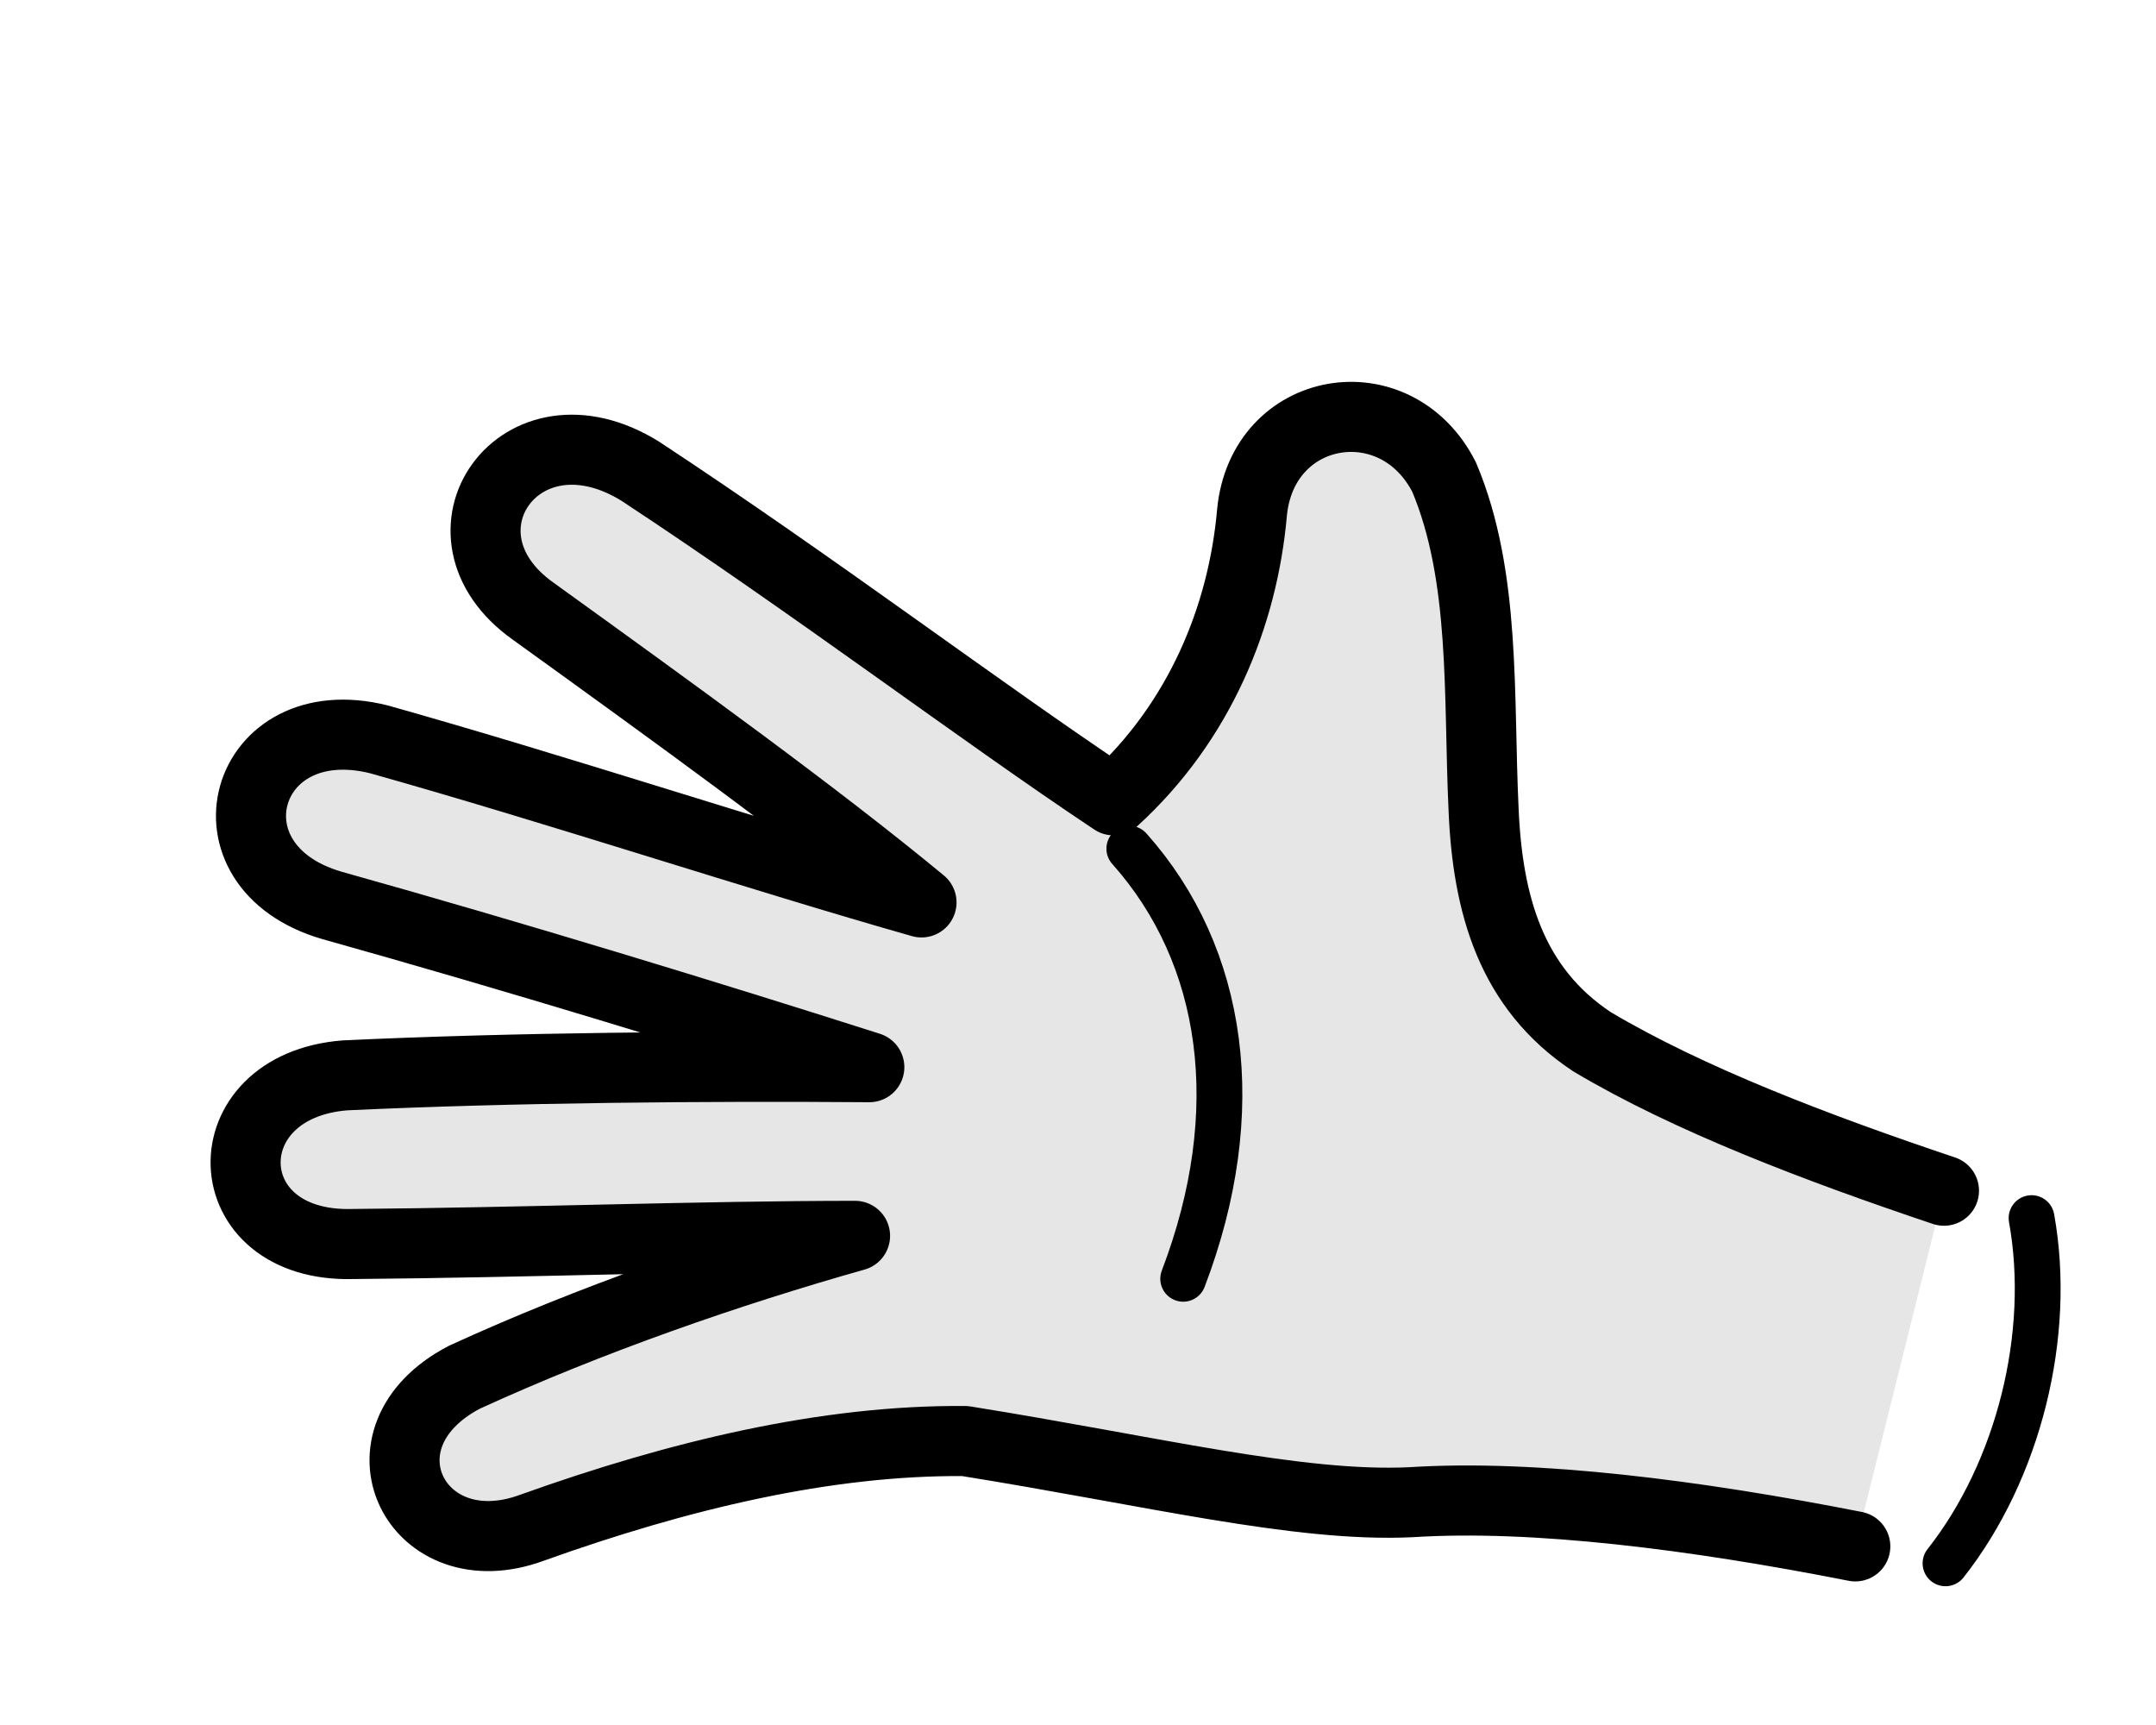
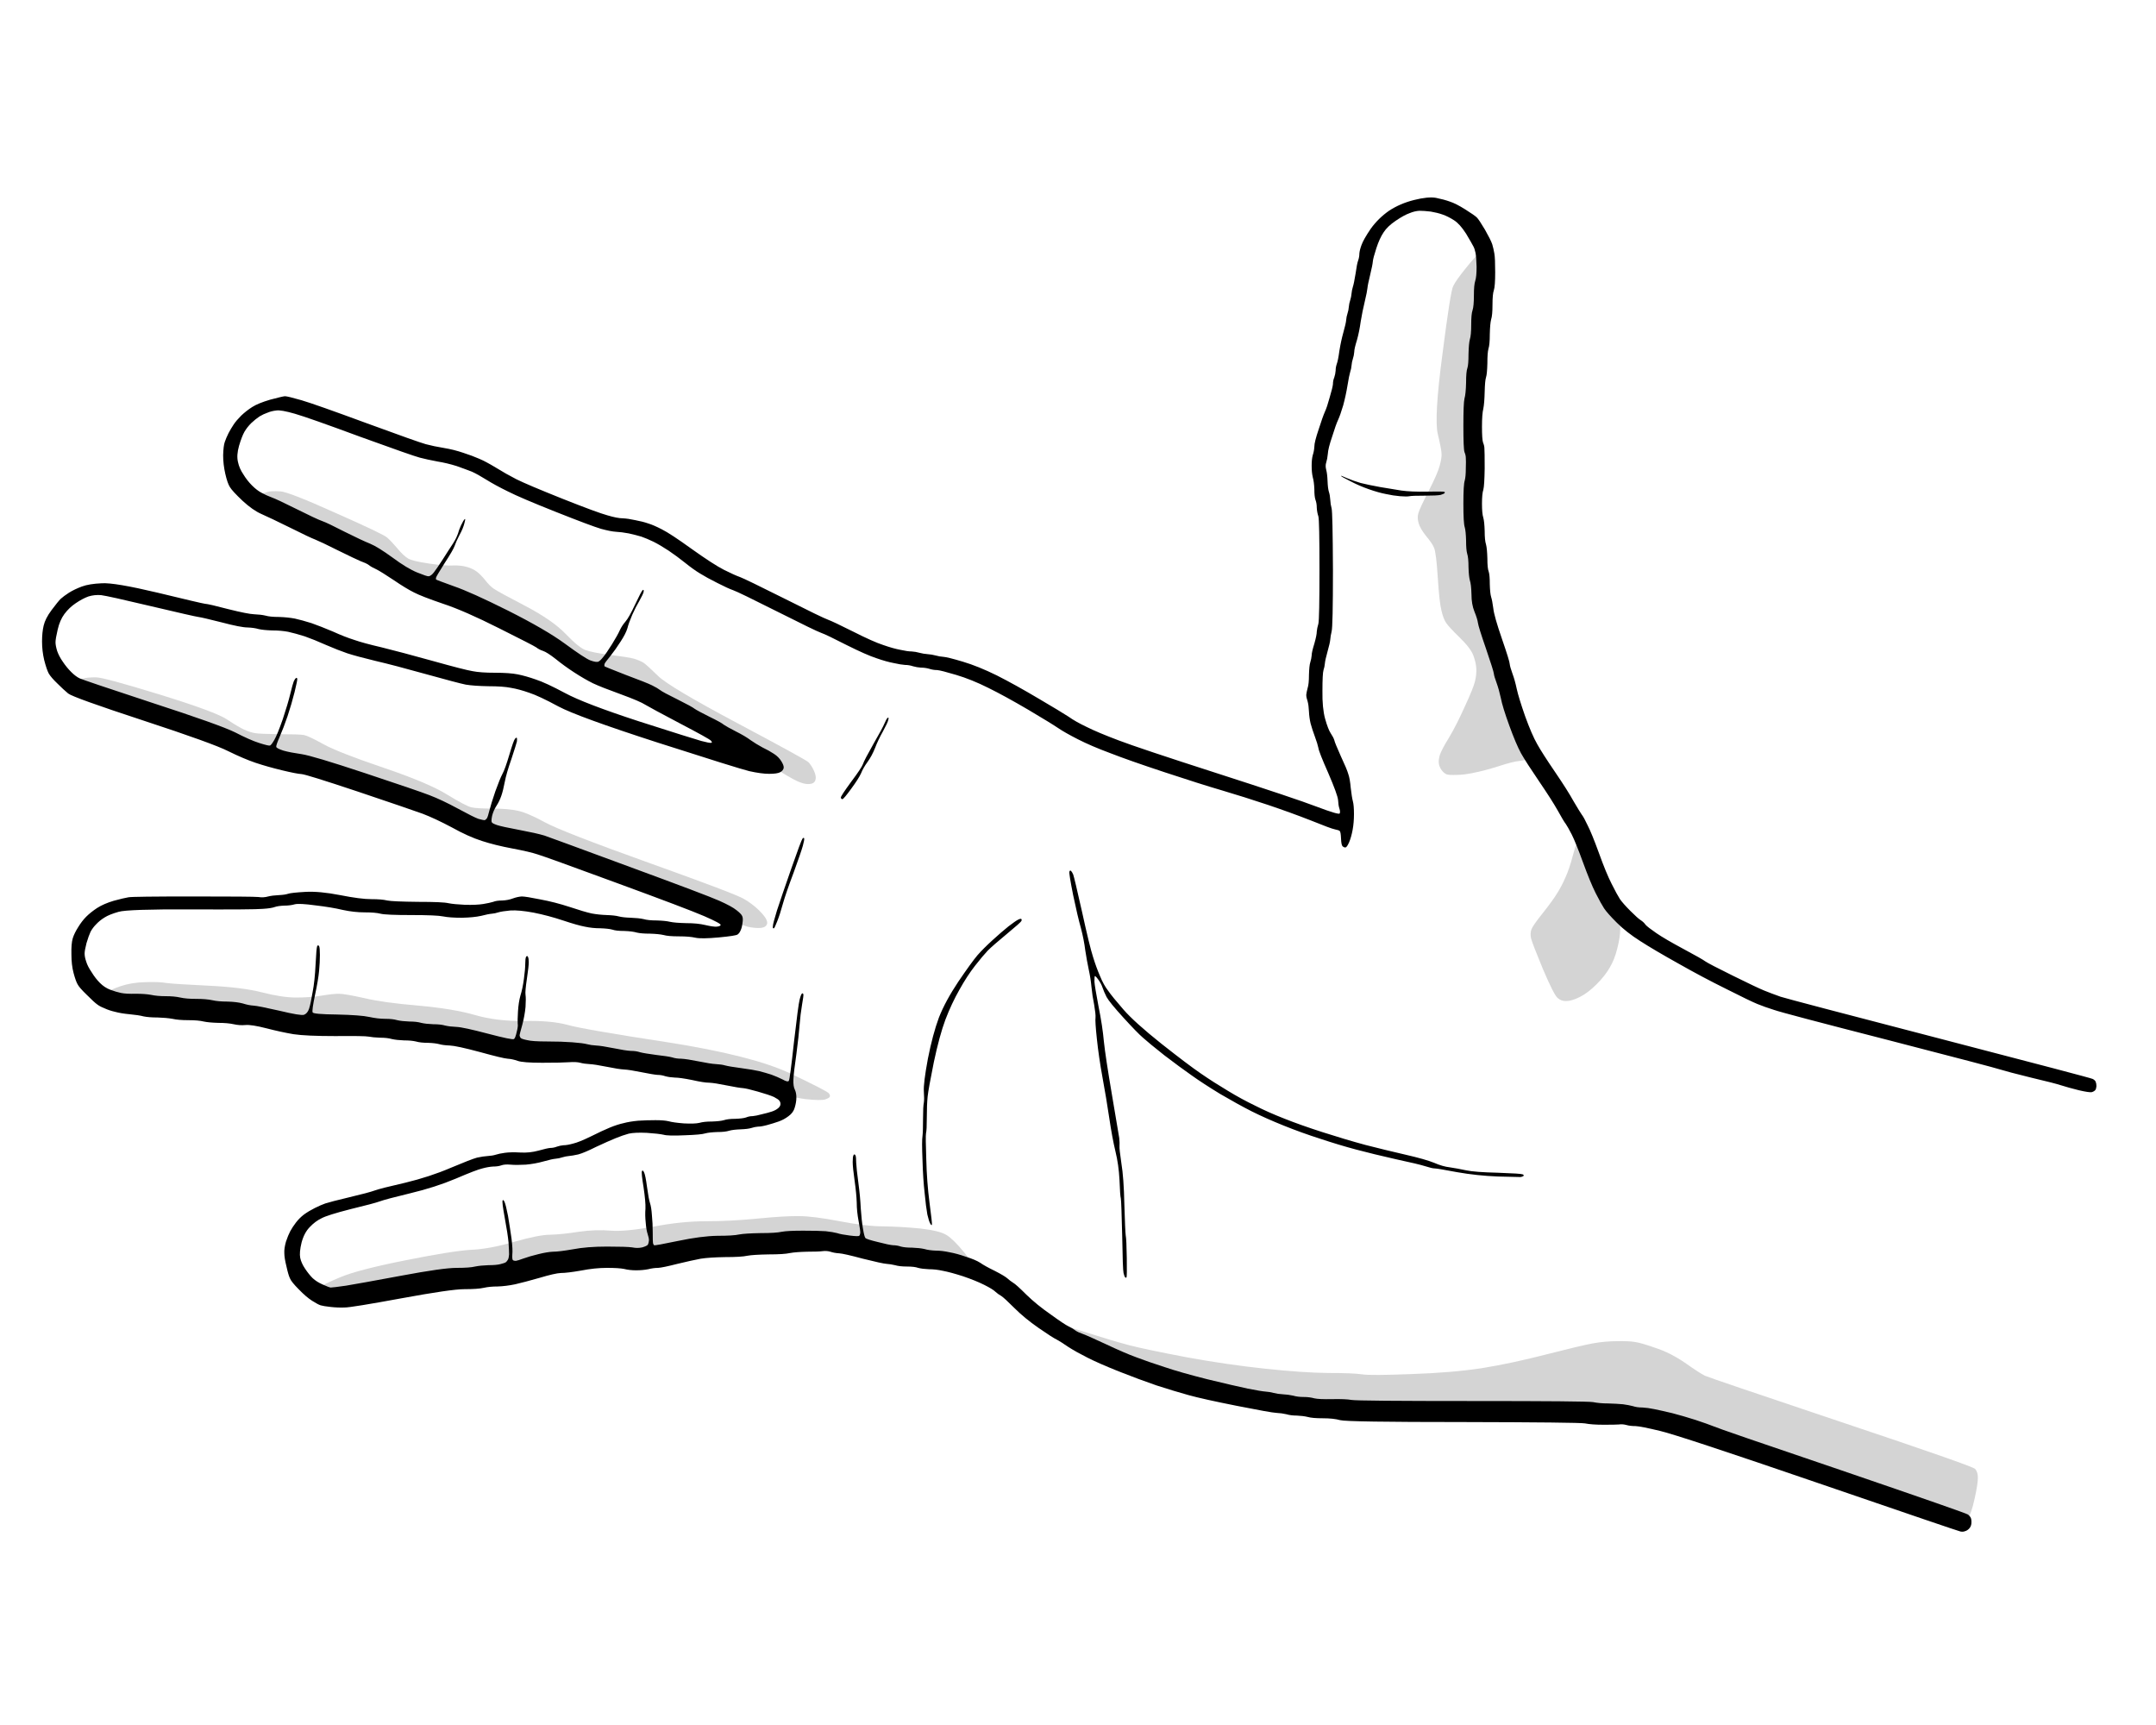
<svg xmlns="http://www.w3.org/2000/svg" viewBox="0 0 80 64" role="img" aria-label="si (raised so) hand sign">
-   <g transform="translate(57 47) rotate(14)" fill="none" stroke="currentColor" stroke-linecap="round" stroke-linejoin="round">
-     <path d="M14 -6.4 C9 -6.8 4 -7.4 0 -8.6 C-3.4 -9.8 -5 -12.6 -6 -16 C-7.2 -20 -8 -24.4 -10.4 -27.6 C-13 -30.6 -17.6 -28.6 -17 -24.6 C-16.4 -20.8 -17 -16.6 -19.4 -13 C-25 -15 -32 -18 -39.4 -20.6 C-44.4 -22.2 -46.6 -16.4 -42 -14.6 C-36 -12.2 -30 -9.8 -25.4 -7.6 C-31.6 -7.8 -39.6 -8.4 -46.4 -8.6 C-51.6 -8.6 -51.8 -2.4 -46.6 -2.2 C-39.6 -2 -32 -1.6 -25.8 -1.2 C-31.6 0.2 -38.6 2 -44.6 3.8 C-49.4 5.4 -47.8 11.2 -42.8 9.8 C-36.6 8.2 -30.4 6.4 -24.8 5 C-29 7.4 -33.6 10.4 -37.6 13.6 C-41.2 16.8 -37.6 21 -33.8 18.4 C-29 15.2 -24 12.6 -19 11.4 C-12 10.8 -6.4 10.8 -2.4 9.6 C2 8.2 8 7.5 14 7.2" fill="currentColor" fill-opacity=".1" stroke-width="2.6" />
-     <path d="M-18.4 -11.4 C-14 -8.4 -11.8 -3 -12.6 3.6 M17.4 -6.2 C19.2 -2.2 19.2 3 17.4 7" stroke-width="1.7" />
-   </g>
+   <path d="M54.05 28.75Q53.78 28.76 53.68 28.73Q53.58 28.69 53.49 28.57Q53.4 28.44 53.39 28.32Q53.37 28.2 53.43 28Q53.5 27.8 53.77 27.36Q54.04 26.91 54.35 26.22Q54.67 25.53 54.73 25.28Q54.79 25.04 54.78 24.81Q54.77 24.59 54.67 24.32Q54.57 24.05 54.16 23.65Q53.76 23.26 53.66 23.11Q53.56 22.96 53.49 22.67Q53.41 22.37 53.35 21.43Q53.29 20.49 53.21 20.32Q53.14 20.15 52.91 19.88Q52.69 19.6 52.64 19.41Q52.58 19.21 52.63 19.04Q52.68 18.86 53.01 18.22Q53.34 17.58 53.42 17.28Q53.5 16.99 53.49 16.84Q53.49 16.69 53.35 16.1Q53.21 15.51 53.52 13.16Q53.82 10.81 53.92 10.62Q54.01 10.42 54.39 9.95Q54.77 9.48 54.86 9.43Q54.96 9.38 55.03 9.43Q55.1 9.48 55.13 9.58Q55.17 9.68 55.17 10Q55.18 10.32 54.94 12.86Q54.69 15.41 54.69 15.83Q54.69 16.25 54.74 16.64Q54.79 17.04 54.74 18.02Q54.69 19.01 54.79 20.02Q54.89 21.04 54.95 21.53Q55 22.02 55.1 22.49Q55.2 22.96 55.67 24.52Q56.14 26.07 56.49 27.01Q56.85 27.95 56.82 28.02Q56.79 28.1 56.72 28.15Q56.64 28.2 56.4 28.23Q56.15 28.25 55.6 28.43Q55.06 28.6 54.69 28.67Q54.32 28.75 54.05 28.75ZM29.98 29.09Q29.83 29.09 29.6 28.99Q29.38 28.9 28.44 28.31Q27.51 27.72 25.7 26.74Q23.9 25.77 23.14 25.48Q22.37 25.19 22.02 25.02Q21.68 24.85 20.67 24.2Q19.65 23.54 18.49 22.96Q17.33 22.39 16.49 22.09Q15.65 21.79 15.31 21.61Q14.96 21.44 14.37 21.06Q13.78 20.68 11.83 19.75Q9.88 18.83 9.75 18.72Q9.62 18.62 9.62 18.52Q9.61 18.42 9.7 18.35Q9.78 18.29 9.93 18.25Q10.07 18.21 10.4 18.23Q10.72 18.25 12.45 19.03Q14.19 19.8 14.36 19.94Q14.52 20.08 14.74 20.34Q14.96 20.61 15.14 20.72Q15.31 20.82 15.93 20.91Q16.54 21 16.81 20.98Q17.09 20.97 17.31 21.03Q17.53 21.09 17.68 21.2Q17.83 21.31 18 21.52Q18.17 21.74 18.32 21.84Q18.47 21.95 19.49 22.48Q20.5 23.01 20.99 23.52Q21.48 24.03 21.73 24.12Q21.98 24.21 22.64 24.3Q23.31 24.38 23.53 24.44Q23.75 24.51 23.88 24.59Q24 24.67 24.42 25.08Q24.84 25.49 27.36 26.83Q29.88 28.17 30 28.28Q30.11 28.4 30.19 28.57Q30.27 28.74 30.27 28.86Q30.26 28.99 30.19 29.04Q30.12 29.09 29.98 29.09ZM28.15 34.43Q27.95 34.43 27.73 34.38Q27.51 34.32 26.54 33.87Q25.58 33.43 22.94 32.46Q20.3 31.5 18.96 31.14Q17.63 30.79 16.94 30.44Q16.25 30.09 15.48 29.81Q14.72 29.52 13.14 29.01Q11.56 28.49 10.89 28.35Q10.22 28.22 9.78 28.07Q9.33 27.92 8.37 27.51Q7.41 27.09 5.26 26.39Q3.11 25.68 2.99 25.61Q2.86 25.53 2.83 25.43Q2.79 25.33 2.85 25.27Q2.91 25.22 3.09 25.17Q3.26 25.13 3.56 25.13Q3.85 25.13 5.93 25.77Q8 26.41 8.42 26.69Q8.84 26.97 9.06 27.07Q9.28 27.17 9.46 27.2Q9.63 27.23 10.37 27.24Q11.11 27.24 11.28 27.27Q11.46 27.31 12 27.61Q12.54 27.91 14.22 28.48Q15.9 29.05 16.59 29.48Q17.28 29.9 17.48 29.95Q17.68 30 18.27 30Q18.86 30 19.21 30.08Q19.56 30.15 20.22 30.51Q20.89 30.87 24.1 32.02Q27.31 33.17 27.6 33.35Q27.9 33.52 28.16 33.77Q28.41 34.02 28.45 34.15Q28.5 34.27 28.42 34.35Q28.35 34.43 28.15 34.43ZM58.12 37.14Q57.93 37.15 57.79 37.02Q57.65 36.89 57.25 35.95Q56.86 35.01 56.81 34.81Q56.77 34.62 56.83 34.47Q56.89 34.32 57.26 33.86Q57.63 33.39 57.78 33.14Q57.94 32.89 58.08 32.57Q58.23 32.25 58.37 31.71Q58.52 31.17 58.59 31.12Q58.67 31.07 58.8 31.24Q58.93 31.41 59.19 32.05Q59.45 32.69 59.74 33.26Q60.03 33.83 60.08 34Q60.12 34.17 60.12 34.47Q60.12 34.77 60.01 35.19Q59.91 35.6 59.73 35.9Q59.56 36.2 59.24 36.52Q58.92 36.84 58.62 36.99Q58.32 37.14 58.12 37.14ZM29.9 40.78Q29.33 40.71 28.91 40.5Q28.49 40.29 28.12 40.19Q27.75 40.09 24.91 39.64Q22.07 39.2 21.68 39.14Q21.28 39.09 20.44 39.08Q19.6 39.08 19.09 39Q18.57 38.92 17.78 38.72Q16.99 38.51 16.57 38.46Q16.15 38.41 14.77 38.25Q13.38 38.1 12.25 38.1Q11.11 38.09 10.25 37.91Q9.38 37.72 8.96 37.67Q8.54 37.62 6.62 37.46Q4.69 37.3 4.37 37.21Q4.05 37.12 3.98 37Q3.9 36.89 3.98 36.81Q4.05 36.74 4.47 36.59Q4.89 36.45 5.38 36.44Q5.88 36.42 6.17 36.47Q6.47 36.51 7.73 36.57Q8.99 36.63 9.73 36.82Q10.47 37.01 10.99 37.01Q11.51 37.01 11.93 36.94Q12.35 36.87 12.57 36.87Q12.79 36.87 13.51 37.03Q14.22 37.2 15.53 37.31Q16.84 37.43 17.63 37.66Q18.42 37.89 19.43 37.88Q20.44 37.86 21.04 38.02Q21.63 38.19 24.77 38.67Q27.9 39.16 29.31 39.82Q30.72 40.49 30.76 40.57Q30.81 40.64 30.79 40.69Q30.77 40.74 30.62 40.79Q30.47 40.84 29.9 40.78ZM12.57 48.15Q12.2 48.15 12.05 48.1Q11.9 48.04 11.85 47.95Q11.79 47.85 11.87 47.76Q11.95 47.67 12.62 47.39Q13.28 47.11 15.04 46.76Q16.79 46.41 17.48 46.37Q18.17 46.34 19.09 46.07Q20 45.81 20.42 45.81Q20.84 45.8 21.48 45.7Q22.12 45.61 22.67 45.66Q23.21 45.7 24.25 45.51Q25.28 45.31 26.2 45.31Q27.11 45.31 28.12 45.21Q29.14 45.11 29.65 45.12Q30.17 45.12 31.16 45.31Q32.15 45.5 32.79 45.5Q33.43 45.51 34.15 45.58Q34.86 45.66 35.12 45.82Q35.38 45.98 35.78 46.47Q36.18 46.96 36.14 47.01Q36.11 47.06 36.03 47.06Q35.95 47.07 35.33 46.93Q34.72 46.8 33.8 46.69Q32.89 46.58 31.78 46.35Q30.67 46.11 30.1 46.11Q29.53 46.1 28.44 46.2Q27.36 46.29 26.84 46.3Q26.32 46.3 24.99 46.54Q23.65 46.78 23.31 46.74Q22.96 46.69 22.49 46.7Q22.02 46.7 21.16 46.82Q20.3 46.95 19.46 47.16Q18.62 47.37 17.65 47.43Q16.69 47.49 14.81 47.82Q12.94 48.15 12.57 48.15ZM72.74 56.45Q72.59 56.45 72.27 56.35Q71.95 56.25 67.56 54.74Q63.16 53.23 62.42 53.01Q61.68 52.78 60.94 52.66Q60.2 52.53 59.7 52.52Q59.21 52.51 58.91 52.47Q58.62 52.42 54.4 52.42Q50.17 52.42 48.74 52.27Q47.31 52.11 46.07 51.87Q44.84 51.62 43.6 51.26Q42.37 50.89 41.31 50.44Q40.25 49.99 39.78 49.69Q39.31 49.39 39.24 49.29Q39.18 49.19 39.29 49.17Q39.41 49.15 40.32 49.44Q41.23 49.73 41.9 49.91Q42.57 50.08 44.05 50.36Q45.53 50.63 46.94 50.78Q48.35 50.93 49.28 50.94Q50.22 50.94 50.54 50.99Q50.86 51.04 52.37 50.98Q53.88 50.93 54.99 50.76Q56.1 50.58 57.38 50.25Q58.67 49.92 59.11 49.84Q59.56 49.76 60 49.76Q60.44 49.75 60.67 49.79Q60.89 49.82 61.43 50.01Q61.98 50.19 62.52 50.56Q63.06 50.94 63.26 51.04Q63.46 51.13 68.32 52.76Q73.19 54.39 73.29 54.5Q73.39 54.62 73.39 54.81Q73.4 55.01 73.27 55.6Q73.14 56.2 73.01 56.33Q72.89 56.45 72.74 56.45Z" fill="currentColor" fill-opacity=".17" />
+   <path d="M72.91 56.81Q72.84 56.84 72.74 56.82Q72.64 56.8 67.48 55.03Q62.32 53.26 61.6 53.09Q60.89 52.92 60.69 52.91Q60.49 52.91 60.35 52.87Q60.2 52.83 60.07 52.85Q59.95 52.86 59.51 52.86Q59.06 52.86 58.81 52.81Q58.57 52.77 54.27 52.76Q49.98 52.76 49.73 52.69Q49.48 52.62 49.09 52.62Q48.69 52.62 48.52 52.57Q48.35 52.53 48.12 52.52Q47.9 52.52 47.73 52.47Q47.56 52.43 47.36 52.42Q47.16 52.41 45.9 52.16Q44.64 51.91 44.1 51.76Q43.56 51.61 42.91 51.4Q42.27 51.18 41.51 50.88Q40.74 50.57 40.35 50.37Q39.95 50.17 39.65 49.98Q39.36 49.78 39.21 49.7Q39.06 49.63 38.54 49.27Q38.02 48.91 37.64 48.53Q37.26 48.15 37.15 48.08Q37.04 48.02 36.94 47.93Q36.84 47.83 36.52 47.67Q36.2 47.51 35.73 47.35Q35.26 47.2 34.99 47.15Q34.72 47.09 34.47 47.09Q34.22 47.08 34.07 47.04Q33.93 46.99 33.65 46.99Q33.38 46.99 33.21 46.94Q33.04 46.9 32.89 46.89Q32.74 46.88 32.02 46.7Q31.31 46.51 31.14 46.5Q30.96 46.49 30.81 46.44Q30.67 46.4 30.52 46.42Q30.37 46.44 29.95 46.44Q29.53 46.45 29.31 46.49Q29.09 46.54 28.52 46.54Q27.95 46.55 27.73 46.59Q27.51 46.64 26.91 46.64Q26.32 46.65 26 46.7Q25.68 46.76 25.14 46.89Q24.59 47.03 24.42 47.04Q24.25 47.04 24.05 47.09Q23.85 47.13 23.6 47.13Q23.36 47.13 23.16 47.08Q22.96 47.04 22.52 47.04Q22.07 47.04 21.56 47.14Q21.04 47.23 20.81 47.23Q20.59 47.24 20.02 47.41Q19.46 47.57 19.11 47.65Q18.77 47.72 18.47 47.73Q18.17 47.73 17.95 47.78Q17.73 47.83 17.23 47.83Q16.74 47.83 14.89 48.17Q13.04 48.51 12.79 48.51Q12.54 48.52 12.27 48.49Q12 48.46 11.9 48.43Q11.8 48.4 11.58 48.26Q11.36 48.12 11.09 47.84Q10.81 47.56 10.76 47.43Q10.7 47.31 10.63 46.99Q10.55 46.67 10.55 46.49Q10.54 46.32 10.61 46.07Q10.69 45.83 10.77 45.68Q10.85 45.53 10.98 45.36Q11.11 45.19 11.28 45.06Q11.46 44.93 11.68 44.82Q11.9 44.71 12.07 44.65Q12.25 44.59 12.96 44.42Q13.68 44.25 13.9 44.17Q14.12 44.09 15.04 43.88Q15.95 43.66 16.72 43.33Q17.48 43.01 17.7 42.95Q17.93 42.9 18.1 42.89Q18.27 42.88 18.4 42.84Q18.52 42.8 18.74 42.77Q18.96 42.74 19.31 42.76Q19.65 42.78 19.98 42.69Q20.3 42.6 20.42 42.59Q20.54 42.59 20.67 42.54Q20.79 42.5 20.91 42.49Q21.04 42.49 21.26 42.43Q21.48 42.38 21.93 42.16Q22.37 41.94 22.64 41.83Q22.91 41.72 23.14 41.67Q23.36 41.61 23.68 41.58Q24 41.56 24.32 41.56Q24.64 41.56 24.81 41.6Q24.99 41.65 25.38 41.68Q25.78 41.7 25.95 41.66Q26.12 41.61 26.42 41.61Q26.72 41.6 26.86 41.56Q27.01 41.51 27.28 41.51Q27.56 41.5 27.68 41.46Q27.8 41.41 27.93 41.41Q28.05 41.4 28.27 41.34Q28.49 41.29 28.64 41.24Q28.79 41.19 28.88 41.11Q28.96 41.04 28.96 40.96Q28.96 40.89 28.92 40.84Q28.89 40.79 28.72 40.7Q28.54 40.62 28.12 40.5Q27.7 40.38 27.56 40.37Q27.41 40.36 26.96 40.27Q26.52 40.18 26.32 40.17Q26.12 40.17 25.68 40.07Q25.23 39.98 25.04 39.98Q24.84 39.97 24.69 39.93Q24.54 39.88 24.4 39.88Q24.25 39.87 23.8 39.78Q23.36 39.69 23.16 39.68Q22.96 39.67 22.52 39.58Q22.07 39.49 21.88 39.48Q21.68 39.47 21.53 39.43Q21.38 39.39 21.11 39.41Q20.84 39.43 20.12 39.43Q19.41 39.43 19.21 39.36Q19.01 39.29 18.84 39.28Q18.67 39.27 17.8 39.03Q16.94 38.8 16.69 38.79Q16.44 38.78 16.3 38.74Q16.15 38.7 15.88 38.69Q15.6 38.69 15.43 38.64Q15.26 38.6 14.99 38.6Q14.72 38.59 14.54 38.55Q14.37 38.5 14.1 38.5Q13.83 38.49 13.68 38.46Q13.53 38.43 12.44 38.44Q11.36 38.44 10.89 38.37Q10.42 38.29 9.88 38.15Q9.33 38.01 9.11 38.03Q8.89 38.05 8.67 38Q8.44 37.95 8.1 37.95Q7.75 37.94 7.56 37.9Q7.36 37.85 6.99 37.85Q6.62 37.85 6.4 37.8Q6.17 37.76 5.85 37.75Q5.53 37.75 5.33 37.71Q5.14 37.66 4.81 37.63Q4.49 37.6 4.27 37.54Q4.05 37.49 3.88 37.41Q3.7 37.34 3.6 37.26Q3.5 37.19 3.22 36.91Q2.94 36.64 2.88 36.52Q2.81 36.4 2.73 36.1Q2.65 35.8 2.65 35.41Q2.64 35.01 2.7 34.81Q2.76 34.62 2.9 34.4Q3.04 34.17 3.2 34.01Q3.36 33.85 3.6 33.69Q3.85 33.53 4.22 33.42Q4.59 33.32 4.77 33.29Q4.94 33.26 7.16 33.26Q9.38 33.26 9.58 33.28Q9.78 33.31 9.95 33.26Q10.12 33.22 10.35 33.21Q10.57 33.2 10.69 33.16Q10.81 33.12 11.33 33.09Q11.85 33.06 12.62 33.21Q13.38 33.36 13.78 33.36Q14.17 33.36 14.37 33.41Q14.57 33.45 15.51 33.46Q16.44 33.46 16.64 33.51Q16.84 33.55 17.26 33.57Q17.68 33.58 17.93 33.54Q18.17 33.5 18.3 33.46Q18.42 33.41 18.64 33.41Q18.86 33.4 19.04 33.33Q19.21 33.27 19.36 33.26Q19.51 33.26 20.05 33.37Q20.59 33.47 21.14 33.65Q21.68 33.83 21.95 33.89Q22.22 33.94 22.52 33.95Q22.81 33.96 22.96 34Q23.11 34.04 23.41 34.05Q23.7 34.06 23.88 34.1Q24.05 34.15 24.37 34.15Q24.69 34.16 24.86 34.2Q25.04 34.24 25.46 34.25Q25.88 34.25 26.17 34.32Q26.47 34.39 26.59 34.38Q26.72 34.37 26.74 34.32Q26.77 34.27 26.13 33.99Q25.48 33.71 22.86 32.75Q20.25 31.79 19.95 31.7Q19.65 31.6 19.01 31.48Q18.37 31.36 17.88 31.2Q17.38 31.04 16.77 30.7Q16.15 30.37 15.68 30.19Q15.21 30.02 13.28 29.37Q11.36 28.73 11.19 28.72Q11.01 28.71 10.47 28.58Q9.93 28.45 9.48 28.3Q9.04 28.15 8.47 27.87Q7.9 27.58 5.31 26.73Q2.72 25.88 2.53 25.73Q2.35 25.58 2.13 25.36Q1.9 25.14 1.81 24.99Q1.73 24.84 1.64 24.49Q1.56 24.15 1.56 23.8Q1.56 23.46 1.62 23.21Q1.68 22.95 1.91 22.64Q2.15 22.32 2.25 22.22Q2.36 22.12 2.56 21.99Q2.77 21.86 3.04 21.76Q3.31 21.66 3.78 21.64Q4.25 21.61 5.85 21.99Q7.46 22.38 7.6 22.4Q7.75 22.41 8.47 22.6Q9.19 22.78 9.43 22.79Q9.68 22.8 9.85 22.84Q10.02 22.89 10.35 22.89Q10.67 22.9 10.94 22.95Q11.21 23.01 11.56 23.12Q11.9 23.24 12.35 23.43Q12.79 23.63 13.14 23.74Q13.48 23.86 14.17 24.02Q14.86 24.19 16.05 24.52Q17.23 24.85 17.53 24.9Q17.83 24.96 18.37 24.96Q18.91 24.96 19.21 25.02Q19.51 25.08 19.88 25.21Q20.25 25.33 20.96 25.71Q21.68 26.1 23.7 26.76Q25.73 27.41 26.02 27.49Q26.32 27.57 26.38 27.56Q26.45 27.56 26.38 27.48Q26.32 27.41 25.23 26.84Q24.15 26.27 23.95 26.15Q23.75 26.02 23.04 25.76Q22.32 25.5 22 25.35Q21.68 25.19 21.31 24.95Q20.94 24.71 20.62 24.45Q20.3 24.2 20.15 24.15Q20 24.1 19.9 24.02Q19.8 23.95 18.52 23.31Q17.23 22.66 16.44 22.4Q15.65 22.13 15.36 21.98Q15.06 21.83 14.62 21.53Q14.17 21.23 13.98 21.13Q13.78 21.04 13.68 20.96Q13.58 20.89 13.38 20.82Q13.19 20.74 12.54 20.42Q11.9 20.1 11.7 20.02Q11.51 19.95 10.77 19.58Q10.02 19.21 9.7 19.07Q9.38 18.93 9 18.58Q8.62 18.22 8.53 18.07Q8.44 17.93 8.36 17.58Q8.28 17.23 8.28 16.89Q8.29 16.54 8.34 16.4Q8.39 16.25 8.48 16.07Q8.57 15.9 8.67 15.75Q8.77 15.6 8.95 15.42Q9.14 15.24 9.36 15.1Q9.58 14.96 10.02 14.83Q10.47 14.71 10.57 14.7Q10.67 14.7 11.19 14.85Q11.7 15 13.6 15.7Q15.51 16.4 15.8 16.48Q16.1 16.56 16.47 16.62Q16.84 16.68 17.19 16.8Q17.53 16.91 17.78 17.02Q18.02 17.12 18.4 17.35Q18.77 17.58 19.16 17.78Q19.56 17.98 20.86 18.5Q22.17 19.02 22.54 19.12Q22.91 19.23 23.11 19.23Q23.31 19.24 23.58 19.3Q23.85 19.35 24.05 19.42Q24.25 19.48 24.56 19.64Q24.88 19.8 25.67 20.37Q26.47 20.94 26.86 21.14Q27.26 21.34 27.46 21.41Q27.65 21.48 29.09 22.2Q30.52 22.92 30.72 22.99Q30.91 23.06 31.65 23.43Q32.4 23.81 32.77 23.93Q33.14 24.06 33.41 24.11Q33.68 24.17 33.83 24.17Q33.98 24.18 34.12 24.22Q34.27 24.26 34.42 24.27Q34.57 24.28 34.72 24.32Q34.86 24.36 35.01 24.37Q35.16 24.38 35.73 24.55Q36.3 24.72 36.99 25.06Q37.68 25.41 38.54 25.92Q39.39 26.42 39.65 26.59Q39.9 26.77 40.32 26.97Q40.74 27.18 41.51 27.47Q42.27 27.76 45.16 28.69Q48.05 29.62 48.86 29.93Q49.68 30.24 49.71 30.18Q49.74 30.12 49.7 30Q49.66 29.88 49.65 29.68Q49.63 29.48 49.29 28.69Q48.94 27.9 48.92 27.75Q48.89 27.6 48.79 27.33Q48.69 27.06 48.63 26.84Q48.58 26.62 48.57 26.4Q48.56 26.17 48.52 26.02Q48.47 25.88 48.47 25.78Q48.48 25.68 48.52 25.53Q48.57 25.38 48.57 25.04Q48.58 24.69 48.62 24.57Q48.66 24.44 48.67 24.32Q48.67 24.2 48.77 23.88Q48.86 23.56 48.86 23.43Q48.87 23.31 48.92 23.14Q48.96 22.96 48.96 21.14Q48.96 19.31 48.92 19.16Q48.87 19.01 48.86 18.84Q48.86 18.67 48.81 18.54Q48.77 18.42 48.77 18.15Q48.76 17.88 48.71 17.7Q48.67 17.53 48.67 17.28Q48.67 17.04 48.71 16.89Q48.76 16.74 48.77 16.57Q48.77 16.4 48.93 15.93Q49.08 15.46 49.16 15.28Q49.24 15.11 49.34 14.74Q49.45 14.37 49.46 14.25Q49.46 14.12 49.51 14Q49.55 13.88 49.56 13.75Q49.56 13.63 49.6 13.51Q49.65 13.38 49.7 13.01Q49.76 12.64 49.85 12.32Q49.94 12 49.95 11.88Q49.96 11.75 50 11.63Q50.04 11.51 50.05 11.38Q50.06 11.26 50.1 11.14Q50.14 11.01 50.15 10.89Q50.16 10.77 50.2 10.64Q50.24 10.52 50.3 10.15Q50.35 9.78 50.4 9.65Q50.44 9.53 50.44 9.41Q50.45 9.28 50.52 9.09Q50.59 8.89 50.86 8.49Q51.14 8.1 51.54 7.82Q51.95 7.55 52.47 7.42Q52.99 7.29 53.28 7.34Q53.58 7.4 53.8 7.48Q54.02 7.55 54.37 7.77Q54.72 7.99 54.8 8.07Q54.88 8.15 55.1 8.52Q55.31 8.89 55.37 9.06Q55.42 9.23 55.45 9.41Q55.48 9.58 55.48 10.1Q55.48 10.62 55.43 10.77Q55.38 10.91 55.38 11.31Q55.38 11.7 55.33 11.85Q55.29 12 55.28 12.4Q55.28 12.79 55.23 12.94Q55.19 13.09 55.19 13.48Q55.18 13.88 55.14 14Q55.1 14.12 55.09 14.54Q55.08 14.96 55.04 15.16Q54.99 15.36 54.99 15.83Q54.99 16.3 55.03 16.42Q55.08 16.54 55.08 16.64Q55.09 16.74 55.09 17.38Q55.08 18.02 55.04 18.17Q54.99 18.32 54.99 18.69Q54.99 19.06 55.04 19.21Q55.08 19.36 55.09 19.7Q55.09 20.05 55.14 20.2Q55.18 20.35 55.19 20.72Q55.19 21.09 55.24 21.21Q55.28 21.33 55.28 21.68Q55.29 22.02 55.33 22.15Q55.37 22.27 55.41 22.57Q55.44 22.86 55.73 23.7Q56.02 24.54 56.02 24.64Q56.03 24.74 56.12 24.99Q56.21 25.23 56.28 25.56Q56.35 25.88 56.59 26.57Q56.84 27.26 57.04 27.61Q57.23 27.95 57.7 28.64Q58.17 29.33 58.39 29.73Q58.62 30.12 58.69 30.22Q58.77 30.32 58.91 30.62Q59.06 30.91 59.33 31.65Q59.6 32.4 59.8 32.79Q60 33.19 60.11 33.36Q60.23 33.53 60.5 33.8Q60.77 34.07 60.88 34.14Q60.99 34.21 61.06 34.31Q61.14 34.4 61.46 34.62Q61.78 34.84 62.47 35.21Q63.16 35.58 63.28 35.67Q63.41 35.76 64.3 36.2Q65.19 36.64 65.46 36.75Q65.73 36.86 66.07 36.98Q66.42 37.09 72 38.54Q77.58 39.99 77.65 40.03Q77.73 40.07 77.76 40.13Q77.79 40.2 77.79 40.3Q77.78 40.4 77.75 40.44Q77.71 40.49 77.62 40.52Q77.53 40.54 77.14 40.45Q76.74 40.35 76.49 40.27Q76.25 40.19 75.36 39.98Q74.47 39.76 74.22 39.68Q73.98 39.6 70.07 38.59Q66.17 37.59 65.83 37.47Q65.48 37.36 65.21 37.25Q64.94 37.14 64.05 36.69Q63.16 36.25 62.28 35.75Q61.4 35.26 60.87 34.92Q60.35 34.59 59.99 34.23Q59.64 33.88 59.52 33.7Q59.41 33.53 59.21 33.14Q59.01 32.74 58.74 32Q58.47 31.26 58.32 30.96Q58.17 30.67 58.1 30.57Q58.02 30.47 57.8 30.07Q57.58 29.68 57.11 28.99Q56.64 28.3 56.44 27.95Q56.25 27.6 56 26.91Q55.75 26.22 55.69 25.9Q55.62 25.58 55.53 25.33Q55.44 25.09 55.43 24.99Q55.42 24.89 55.14 24.07Q54.86 23.26 54.84 23.11Q54.82 22.96 54.71 22.69Q54.6 22.42 54.6 22.05Q54.59 21.68 54.54 21.53Q54.5 21.38 54.49 21.04Q54.49 20.69 54.44 20.54Q54.4 20.4 54.4 20.05Q54.39 19.7 54.35 19.56Q54.3 19.41 54.3 18.69Q54.3 17.98 54.35 17.83Q54.39 17.68 54.39 17.38Q54.4 17.09 54.39 16.99Q54.39 16.89 54.34 16.77Q54.3 16.64 54.3 15.8Q54.3 14.96 54.34 14.79Q54.39 14.62 54.4 14.2Q54.4 13.78 54.45 13.65Q54.49 13.53 54.49 13.14Q54.5 12.74 54.54 12.59Q54.59 12.44 54.59 12.05Q54.59 11.65 54.64 11.51Q54.69 11.36 54.69 10.96Q54.69 10.57 54.74 10.42Q54.79 10.27 54.79 9.9Q54.78 9.53 54.75 9.38Q54.72 9.23 54.67 9.14Q54.62 9.04 54.4 8.67Q54.17 8.31 53.95 8.17Q53.73 8.03 53.53 7.96Q53.33 7.89 53.09 7.85Q52.84 7.82 52.67 7.82Q52.49 7.83 52.3 7.91Q52.1 7.98 51.79 8.19Q51.48 8.4 51.34 8.62Q51.19 8.84 51.07 9.21Q50.95 9.58 50.94 9.7Q50.93 9.83 50.84 10.2Q50.75 10.57 50.74 10.69Q50.73 10.81 50.64 11.19Q50.55 11.56 50.49 11.93Q50.44 12.3 50.35 12.62Q50.25 12.94 50.25 13.06Q50.24 13.19 50.2 13.31Q50.16 13.43 50.15 13.56Q50.14 13.68 50.1 13.8Q50.06 13.93 50 14.3Q49.94 14.67 49.84 15.04Q49.73 15.41 49.65 15.58Q49.57 15.75 49.43 16.2Q49.28 16.64 49.27 16.84Q49.25 17.04 49.21 17.16Q49.17 17.28 49.21 17.43Q49.25 17.58 49.26 17.85Q49.27 18.12 49.31 18.25Q49.35 18.37 49.36 18.54Q49.37 18.72 49.41 18.86Q49.45 19.01 49.46 21.14Q49.46 23.26 49.41 23.43Q49.37 23.6 49.36 23.73Q49.35 23.85 49.26 24.17Q49.17 24.49 49.16 24.62Q49.15 24.74 49.11 24.86Q49.07 24.99 49.07 25.63Q49.06 26.27 49.17 26.67Q49.28 27.06 49.38 27.21Q49.48 27.36 49.51 27.46Q49.53 27.56 49.75 28.05Q49.98 28.54 50.03 28.72Q50.09 28.89 50.12 29.23Q50.16 29.58 50.2 29.73Q50.24 29.88 50.24 30.2Q50.24 30.52 50.19 30.79Q50.14 31.06 50.06 31.25Q49.98 31.43 49.93 31.44Q49.88 31.45 49.82 31.4Q49.77 31.36 49.76 31.11Q49.75 30.86 49.71 30.83Q49.68 30.8 49.53 30.77Q49.38 30.74 48.64 30.44Q47.9 30.15 47.04 29.86Q46.17 29.57 45.36 29.33Q44.54 29.09 43.21 28.65Q41.88 28.21 41.19 27.94Q40.49 27.68 40 27.43Q39.51 27.18 39.26 27.01Q39.01 26.84 38.15 26.33Q37.28 25.82 36.67 25.52Q36.05 25.21 35.48 25.04Q34.91 24.87 34.77 24.86Q34.62 24.86 34.47 24.81Q34.32 24.77 34.17 24.77Q34.02 24.76 33.88 24.72Q33.73 24.67 33.58 24.67Q33.43 24.66 33.16 24.6Q32.89 24.55 32.52 24.42Q32.15 24.3 31.41 23.93Q30.67 23.55 30.47 23.48Q30.27 23.41 28.84 22.69Q27.41 21.97 27.21 21.9Q27.01 21.83 26.62 21.63Q26.22 21.43 25.98 21.28Q25.73 21.13 25.42 20.88Q25.12 20.64 24.81 20.43Q24.49 20.22 24.25 20.1Q24 19.98 23.8 19.91Q23.6 19.85 23.33 19.79Q23.06 19.74 22.86 19.73Q22.67 19.72 22.3 19.62Q21.93 19.51 20.62 18.99Q19.31 18.47 18.84 18.23Q18.37 18 18.05 17.8Q17.73 17.6 17.51 17.5Q17.28 17.41 16.94 17.29Q16.59 17.18 16.22 17.12Q15.85 17.05 15.58 16.98Q15.31 16.91 13.38 16.21Q11.46 15.5 10.94 15.35Q10.42 15.2 10.25 15.23Q10.07 15.25 9.93 15.31Q9.78 15.36 9.63 15.45Q9.48 15.55 9.32 15.7Q9.17 15.85 9.07 16.02Q8.97 16.2 8.87 16.54Q8.77 16.89 8.83 17.14Q8.88 17.38 9.03 17.6Q9.17 17.83 9.35 18.01Q9.53 18.19 9.7 18.28Q9.88 18.38 10.07 18.45Q10.27 18.52 11.01 18.89Q11.75 19.26 11.95 19.33Q12.15 19.4 12.79 19.73Q13.43 20.05 13.73 20.17Q14.02 20.29 14.57 20.69Q15.11 21.09 15.48 21.24Q15.85 21.39 15.9 21.38Q15.95 21.38 16.01 21.33Q16.08 21.28 16.24 21.04Q16.41 20.79 16.63 20.44Q16.86 20.1 16.93 19.95Q17 19.8 17.04 19.65Q17.09 19.51 17.19 19.33Q17.3 19.16 17.24 19.38Q17.19 19.6 17.05 19.85Q16.92 20.1 16.87 20.25Q16.82 20.4 16.5 20.89Q16.19 21.38 16.18 21.43Q16.17 21.48 16.18 21.5Q16.2 21.52 16.84 21.75Q17.48 21.97 18.86 22.66Q20.25 23.36 20.96 23.88Q21.68 24.41 21.9 24.5Q22.12 24.58 22.2 24.55Q22.27 24.52 22.38 24.38Q22.49 24.25 22.71 23.9Q22.92 23.56 23 23.38Q23.08 23.21 23.21 23.06Q23.34 22.91 23.57 22.42Q23.8 21.93 23.85 21.89Q23.9 21.86 23.88 21.97Q23.85 22.07 23.72 22.3Q23.59 22.52 23.46 22.81Q23.33 23.11 23.28 23.31Q23.22 23.51 23.03 23.8Q22.84 24.1 22.64 24.35Q22.44 24.59 22.43 24.64Q22.42 24.69 22.43 24.72Q22.45 24.74 23.22 25.04Q24 25.33 24.2 25.43Q24.4 25.53 24.49 25.6Q24.59 25.68 25.14 25.95Q25.68 26.22 25.78 26.3Q25.88 26.37 26.32 26.59Q26.77 26.81 26.86 26.89Q26.96 26.96 27.31 27.14Q27.65 27.31 27.85 27.46Q28.05 27.6 28.29 27.73Q28.54 27.85 28.72 27.97Q28.89 28.08 28.99 28.24Q29.09 28.4 29.08 28.49Q29.06 28.59 28.95 28.65Q28.84 28.71 28.54 28.71Q28.25 28.71 27.8 28.61Q27.36 28.5 24.4 27.55Q21.43 26.59 20.72 26.21Q20 25.82 19.63 25.7Q19.26 25.57 18.96 25.52Q18.67 25.46 18.12 25.46Q17.58 25.45 17.28 25.4Q16.99 25.34 15.8 25.01Q14.62 24.68 13.93 24.52Q13.23 24.35 12.89 24.24Q12.54 24.12 12.1 23.93Q11.65 23.73 11.31 23.61Q10.96 23.5 10.69 23.44Q10.42 23.39 10.1 23.39Q9.78 23.38 9.6 23.34Q9.43 23.29 9.19 23.28Q8.94 23.28 8.22 23.09Q7.51 22.91 7.36 22.89Q7.21 22.87 5.6 22.49Q4 22.11 3.75 22.08Q3.51 22.06 3.28 22.13Q3.06 22.21 2.81 22.38Q2.57 22.54 2.39 22.78Q2.22 23.01 2.14 23.36Q2.06 23.7 2.06 23.83Q2.06 23.95 2.12 24.15Q2.19 24.35 2.33 24.55Q2.47 24.76 2.64 24.93Q2.81 25.1 2.96 25.17Q3.11 25.24 5.63 26.07Q8.15 26.89 8.72 27.17Q9.28 27.46 9.63 27.57Q9.98 27.68 10.02 27.66Q10.07 27.64 10.18 27.45Q10.29 27.26 10.49 26.69Q10.68 26.12 10.77 25.75Q10.86 25.38 10.9 25.28Q10.94 25.19 10.98 25.16Q11.01 25.13 11.03 25.18Q11.04 25.23 10.93 25.68Q10.82 26.12 10.67 26.57Q10.52 27.01 10.38 27.33Q10.24 27.65 10.25 27.71Q10.27 27.77 10.52 27.85Q10.77 27.92 11.19 27.98Q11.6 28.04 13.53 28.68Q15.46 29.32 15.93 29.5Q16.4 29.68 16.99 30Q17.58 30.32 17.75 30.38Q17.93 30.43 17.98 30.43Q18.02 30.42 18.06 30.37Q18.1 30.32 18.16 30.07Q18.22 29.83 18.38 29.36Q18.55 28.89 18.64 28.72Q18.74 28.54 18.9 28Q19.06 27.46 19.11 27.41Q19.16 27.35 19.18 27.38Q19.19 27.41 19.18 27.51Q19.16 27.6 18.98 28.15Q18.79 28.69 18.73 29.01Q18.67 29.33 18.6 29.53Q18.53 29.73 18.42 29.9Q18.31 30.07 18.26 30.27Q18.22 30.47 18.25 30.51Q18.27 30.55 18.44 30.61Q18.62 30.67 19.26 30.79Q19.9 30.91 20.2 31Q20.49 31.1 23.36 32.16Q26.22 33.21 26.69 33.42Q27.16 33.63 27.33 33.77Q27.51 33.91 27.54 33.99Q27.58 34.07 27.55 34.25Q27.53 34.42 27.48 34.52Q27.44 34.62 27.37 34.67Q27.31 34.72 26.67 34.78Q26.02 34.84 25.8 34.79Q25.58 34.74 25.19 34.74Q24.79 34.74 24.62 34.69Q24.44 34.65 24.12 34.64Q23.8 34.64 23.63 34.6Q23.46 34.55 23.16 34.54Q22.86 34.54 22.72 34.49Q22.57 34.45 22.27 34.44Q21.98 34.44 21.7 34.38Q21.43 34.33 20.89 34.15Q20.35 33.97 19.8 33.86Q19.26 33.76 18.94 33.78Q18.62 33.81 18.49 33.85Q18.37 33.89 18.25 33.9Q18.12 33.91 17.85 33.98Q17.58 34.04 17.14 34.05Q16.69 34.05 16.44 34Q16.2 33.95 15.26 33.95Q14.32 33.95 14.12 33.9Q13.93 33.85 13.53 33.85Q13.14 33.85 12.72 33.76Q12.3 33.66 11.7 33.59Q11.11 33.51 10.94 33.55Q10.77 33.6 10.54 33.6Q10.32 33.61 10.2 33.65Q10.07 33.7 9.75 33.72Q9.43 33.75 7.09 33.74Q4.74 33.73 4.4 33.83Q4.05 33.93 3.88 34.04Q3.7 34.15 3.57 34.29Q3.44 34.42 3.36 34.57Q3.29 34.72 3.21 34.99Q3.14 35.26 3.14 35.38Q3.14 35.51 3.2 35.68Q3.25 35.85 3.4 36.07Q3.54 36.3 3.71 36.47Q3.88 36.64 4.09 36.72Q4.3 36.8 4.49 36.84Q4.69 36.88 5.04 36.87Q5.38 36.87 5.6 36.91Q5.83 36.96 6.15 36.96Q6.47 36.96 6.69 37.01Q6.91 37.06 7.28 37.06Q7.65 37.06 7.88 37.11Q8.1 37.16 8.44 37.16Q8.79 37.17 9.01 37.23Q9.23 37.3 9.41 37.31Q9.58 37.32 10.37 37.5Q11.16 37.69 11.28 37.65Q11.41 37.6 11.47 37.42Q11.53 37.23 11.6 36.81Q11.68 36.4 11.71 35.78Q11.74 35.16 11.77 35.1Q11.8 35.05 11.84 35.1Q11.87 35.16 11.87 35.43Q11.87 35.7 11.84 36.02Q11.81 36.35 11.69 36.91Q11.57 37.48 11.6 37.56Q11.62 37.63 12.5 37.64Q13.38 37.66 13.7 37.73Q14.02 37.8 14.3 37.8Q14.57 37.8 14.74 37.85Q14.91 37.89 15.19 37.9Q15.46 37.9 15.63 37.95Q15.8 37.99 16.07 38Q16.35 38 16.52 38.05Q16.69 38.09 16.94 38.1Q17.19 38.11 18.1 38.35Q19.01 38.59 19.07 38.55Q19.12 38.52 19.17 38.3Q19.23 38.07 19.21 37.98Q19.2 37.88 19.22 37.53Q19.24 37.19 19.31 36.94Q19.39 36.69 19.44 36.32Q19.49 35.95 19.49 35.75Q19.49 35.56 19.52 35.5Q19.56 35.44 19.59 35.5Q19.62 35.56 19.62 35.7Q19.62 35.85 19.55 36.32Q19.48 36.79 19.5 36.91Q19.52 37.04 19.5 37.36Q19.47 37.68 19.38 38.02Q19.28 38.37 19.28 38.42Q19.29 38.47 19.32 38.51Q19.36 38.55 19.56 38.59Q19.75 38.64 20.3 38.64Q20.84 38.64 21.23 38.67Q21.63 38.7 21.78 38.74Q21.93 38.78 22.12 38.79Q22.32 38.8 22.77 38.89Q23.21 38.98 23.41 38.99Q23.6 38.99 23.75 39.04Q23.9 39.08 24.35 39.14Q24.79 39.19 24.94 39.23Q25.09 39.28 25.28 39.28Q25.48 39.29 25.93 39.38Q26.37 39.47 26.57 39.48Q26.77 39.49 26.91 39.53Q27.06 39.57 27.51 39.63Q27.95 39.69 28.17 39.74Q28.4 39.8 28.62 39.87Q28.84 39.95 29.04 40.05Q29.23 40.16 29.27 40.1Q29.31 40.05 29.46 38.67Q29.62 37.28 29.67 37.09Q29.72 36.89 29.76 36.86Q29.79 36.84 29.81 36.89Q29.82 36.94 29.76 37.28Q29.7 37.63 29.67 38.02Q29.64 38.42 29.55 39.11Q29.45 39.8 29.44 40.05Q29.43 40.3 29.49 40.42Q29.55 40.54 29.55 40.72Q29.55 40.89 29.49 41.09Q29.44 41.28 29.26 41.41Q29.09 41.54 28.89 41.61Q28.69 41.68 28.47 41.74Q28.25 41.8 28.12 41.8Q28 41.81 27.88 41.85Q27.75 41.89 27.48 41.9Q27.21 41.91 27.06 41.95Q26.91 42 26.62 42Q26.32 42.01 26.17 42.05Q26.02 42.1 25.41 42.12Q24.79 42.15 24.62 42.1Q24.44 42.06 24 42.03Q23.56 42.01 23.33 42.06Q23.11 42.12 22.84 42.23Q22.57 42.34 22.12 42.55Q21.68 42.77 21.46 42.83Q21.23 42.88 21.11 42.89Q20.99 42.9 20.86 42.94Q20.74 42.98 20.62 42.99Q20.49 43 20.17 43.09Q19.85 43.18 19.51 43.21Q19.16 43.23 18.94 43.21Q18.72 43.19 18.59 43.24Q18.47 43.28 18.3 43.28Q18.12 43.29 17.9 43.35Q17.68 43.4 16.91 43.73Q16.15 44.05 15.23 44.27Q14.32 44.49 14.1 44.57Q13.88 44.65 13.01 44.86Q12.15 45.08 11.93 45.2Q11.7 45.31 11.5 45.52Q11.29 45.73 11.19 46.1Q11.1 46.47 11.14 46.67Q11.18 46.86 11.32 47.07Q11.46 47.28 11.6 47.42Q11.75 47.56 11.98 47.66Q12.2 47.76 12.27 47.77Q12.35 47.77 12.84 47.7Q13.33 47.62 14.89 47.33Q16.44 47.04 16.94 47.04Q17.43 47.04 17.63 46.99Q17.83 46.95 18.12 46.94Q18.42 46.94 18.57 46.9Q18.73 46.86 18.77 46.83Q18.81 46.8 18.85 46.73Q18.88 46.67 18.89 46.54Q18.89 46.42 18.87 46.1Q18.84 45.78 18.73 45.19Q18.62 44.59 18.65 44.54Q18.67 44.49 18.72 44.59Q18.77 44.7 18.85 45.11Q18.92 45.53 18.98 45.95Q19.03 46.37 19.01 46.54Q19 46.72 19.03 46.75Q19.06 46.78 19.14 46.78Q19.21 46.77 19.43 46.69Q19.65 46.61 19.98 46.53Q20.3 46.45 20.52 46.44Q20.74 46.44 21.26 46.35Q21.78 46.25 22.52 46.25Q23.26 46.25 23.46 46.28Q23.65 46.32 23.83 46.28Q24 46.23 24.04 46.18Q24.07 46.12 24.08 46.02Q24.08 45.93 24.03 45.78Q23.98 45.63 23.96 45.36Q23.93 45.09 23.95 44.84Q23.96 44.59 23.88 44.05Q23.79 43.51 23.82 43.45Q23.85 43.39 23.9 43.5Q23.95 43.6 24.01 44.05Q24.07 44.49 24.12 44.64Q24.17 44.79 24.19 45.09Q24.22 45.38 24.22 45.73Q24.22 46.07 24.23 46.12Q24.24 46.17 24.27 46.2Q24.3 46.22 25.16 46.04Q26.02 45.86 26.62 45.85Q27.21 45.85 27.43 45.8Q27.65 45.76 28.22 45.75Q28.79 45.75 29.01 45.7Q29.23 45.66 29.8 45.66Q30.37 45.66 30.64 45.68Q30.91 45.71 31.06 45.75Q31.21 45.8 31.53 45.84Q31.85 45.88 31.88 45.85Q31.91 45.83 31.92 45.75Q31.93 45.68 31.86 45.31Q31.79 44.94 31.79 44.62Q31.78 44.3 31.71 43.8Q31.64 43.31 31.64 43.11Q31.64 42.91 31.67 42.86Q31.7 42.8 31.74 42.86Q31.77 42.91 31.77 43.14Q31.78 43.36 31.85 43.88Q31.92 44.4 31.94 44.84Q31.97 45.28 32.02 45.58Q32.07 45.88 32.11 45.93Q32.15 45.98 32.57 46.08Q32.99 46.19 33.14 46.2Q33.28 46.2 33.43 46.25Q33.58 46.29 33.85 46.29Q34.12 46.3 34.3 46.34Q34.47 46.39 34.72 46.4Q34.96 46.4 35.23 46.46Q35.51 46.51 35.85 46.63Q36.2 46.74 36.37 46.85Q36.54 46.97 36.91 47.15Q37.28 47.34 37.38 47.43Q37.48 47.52 37.59 47.59Q37.7 47.65 38.08 48.03Q38.47 48.41 38.99 48.77Q39.5 49.14 39.65 49.21Q39.8 49.28 39.9 49.36Q40 49.43 40.15 49.48Q40.3 49.53 41.01 49.86Q41.73 50.2 42.17 50.36Q42.62 50.53 43.21 50.72Q43.8 50.92 44.79 51.17Q45.78 51.41 46.3 51.52Q46.81 51.62 46.96 51.63Q47.11 51.64 47.26 51.68Q47.41 51.72 47.6 51.73Q47.8 51.74 47.98 51.78Q48.15 51.83 48.37 51.83Q48.59 51.83 48.77 51.88Q48.94 51.92 49.43 51.91Q49.93 51.9 50.15 51.94Q50.37 51.98 54.62 51.98Q58.86 51.98 59.11 52.02Q59.36 52.07 59.68 52.07Q60 52.08 60.22 52.1Q60.44 52.13 60.59 52.17Q60.74 52.22 60.94 52.22Q61.14 52.23 61.38 52.28Q61.63 52.33 62.05 52.43Q62.47 52.54 62.91 52.68Q63.36 52.83 63.56 52.91Q63.75 53 68.35 54.56Q72.94 56.13 73.02 56.19Q73.1 56.25 73.13 56.32Q73.16 56.4 73.15 56.52Q73.14 56.64 73.06 56.72Q72.99 56.79 72.91 56.81ZM51.95 18.41Q51.7 18.39 51.43 18.33Q51.16 18.28 50.79 18.15Q50.42 18.02 50.1 17.85Q49.78 17.69 49.76 17.66Q49.74 17.63 49.98 17.74Q50.22 17.84 50.49 17.92Q50.77 17.99 51.21 18.07Q51.65 18.14 52 18.2Q52.35 18.25 52.96 18.24Q53.58 18.23 53.6 18.25Q53.62 18.27 53.6 18.3Q53.58 18.32 53.46 18.36Q53.33 18.39 52.86 18.39Q52.4 18.39 52.3 18.41Q52.2 18.43 51.95 18.41ZM31.26 29.65Q31.21 29.65 31.2 29.59Q31.2 29.53 31.58 29.01Q31.97 28.49 32.02 28.35Q32.07 28.2 32.41 27.6Q32.75 27.01 32.82 26.84Q32.89 26.67 32.94 26.63Q32.99 26.6 32.96 26.71Q32.94 26.81 32.76 27.14Q32.58 27.46 32.47 27.75Q32.35 28.05 32.19 28.27Q32.03 28.49 31.95 28.69Q31.86 28.89 31.58 29.27Q31.31 29.64 31.26 29.65ZM28.72 34.44Q28.69 34.45 28.68 34.43Q28.67 34.42 28.68 34.35Q28.68 34.27 28.83 33.78Q28.99 33.29 29.36 32.23Q29.73 31.17 29.78 31.11Q29.83 31.06 29.84 31.11Q29.85 31.16 29.79 31.38Q29.73 31.6 29.45 32.37Q29.16 33.14 29.05 33.53Q28.94 33.93 28.84 34.18Q28.74 34.43 28.72 34.44ZM41.75 47.39Q41.72 47.36 41.69 47.23Q41.66 47.11 41.64 45.85Q41.61 44.59 41.59 44.47Q41.56 44.35 41.54 43.78Q41.51 43.21 41.39 42.72Q41.27 42.22 41.16 41.48Q41.05 40.74 40.91 39.98Q40.77 39.21 40.7 38.54Q40.63 37.88 40.65 37.75Q40.66 37.63 40.6 37.28Q40.53 36.94 40.5 36.62Q40.47 36.3 40.4 35.98Q40.33 35.65 40.27 35.26Q40.22 34.86 40.11 34.44Q39.99 34.02 39.82 33.21Q39.66 32.4 39.68 32.34Q39.7 32.28 39.74 32.31Q39.78 32.35 39.82 32.44Q39.86 32.54 40.15 33.83Q40.43 35.11 40.56 35.51Q40.68 35.9 40.82 36.22Q40.95 36.54 41.12 36.76Q41.28 36.99 41.69 37.46Q42.1 37.93 43.09 38.72Q44.09 39.51 44.56 39.83Q45.04 40.16 45.56 40.47Q46.07 40.78 46.57 41.02Q47.06 41.27 47.65 41.5Q48.25 41.74 49.09 42.01Q49.93 42.28 50.67 42.48Q51.41 42.67 52.15 42.84Q52.89 43.01 53.21 43.14Q53.53 43.28 53.8 43.31Q54.07 43.35 54.4 43.42Q54.72 43.49 55.58 43.51Q56.44 43.54 56.5 43.57Q56.56 43.6 56.53 43.63Q56.49 43.66 56.42 43.67Q56.35 43.67 55.58 43.65Q54.81 43.62 54.07 43.49Q53.33 43.35 53.23 43.35Q53.14 43.35 52.89 43.27Q52.64 43.19 51.8 43.01Q50.96 42.82 50.32 42.65Q49.68 42.48 48.99 42.25Q48.3 42.03 47.63 41.76Q46.96 41.49 46.44 41.23Q45.93 40.97 45.28 40.59Q44.64 40.2 44.22 39.9Q43.79 39.6 43.2 39.15Q42.62 38.69 42.41 38.5Q42.2 38.32 41.68 37.75Q41.17 37.19 41.06 36.99Q40.96 36.79 40.91 36.64Q40.86 36.49 40.75 36.34Q40.64 36.19 40.62 36.22Q40.61 36.25 40.61 36.42Q40.62 36.59 40.76 37.33Q40.91 38.07 40.96 38.64Q41.02 39.21 41.26 40.62Q41.5 42.02 41.53 42.22Q41.55 42.42 41.54 42.52Q41.53 42.62 41.61 43.16Q41.7 43.7 41.72 44.69Q41.75 45.68 41.77 45.83Q41.8 45.98 41.81 46.67Q41.82 47.36 41.8 47.39Q41.78 47.42 41.75 47.39ZM34.52 45.4Q34.47 45.32 34.41 45.06Q34.36 44.79 34.31 44.27Q34.25 43.75 34.23 43.04Q34.2 42.32 34.23 42.15Q34.25 41.98 34.25 41.51Q34.25 41.04 34.28 40.91Q34.3 40.79 34.28 40.49Q34.26 40.2 34.43 39.28Q34.61 38.37 34.84 37.75Q35.08 37.14 35.56 36.42Q36.05 35.7 36.27 35.44Q36.49 35.19 36.83 34.88Q37.17 34.57 37.42 34.37Q37.68 34.17 37.78 34.12Q37.88 34.07 37.9 34.1Q37.92 34.12 37.9 34.17Q37.88 34.22 37.36 34.65Q36.84 35.08 36.65 35.27Q36.47 35.46 36.18 35.83Q35.89 36.2 35.6 36.72Q35.31 37.23 35.08 37.83Q34.86 38.42 34.65 39.41Q34.45 40.4 34.42 40.69Q34.39 40.99 34.39 41.46Q34.39 41.93 34.36 42.05Q34.34 42.17 34.37 43.01Q34.39 43.85 34.49 44.62Q34.59 45.38 34.58 45.43Q34.57 45.49 34.52 45.4Z" fill="currentColor" />
</svg>
